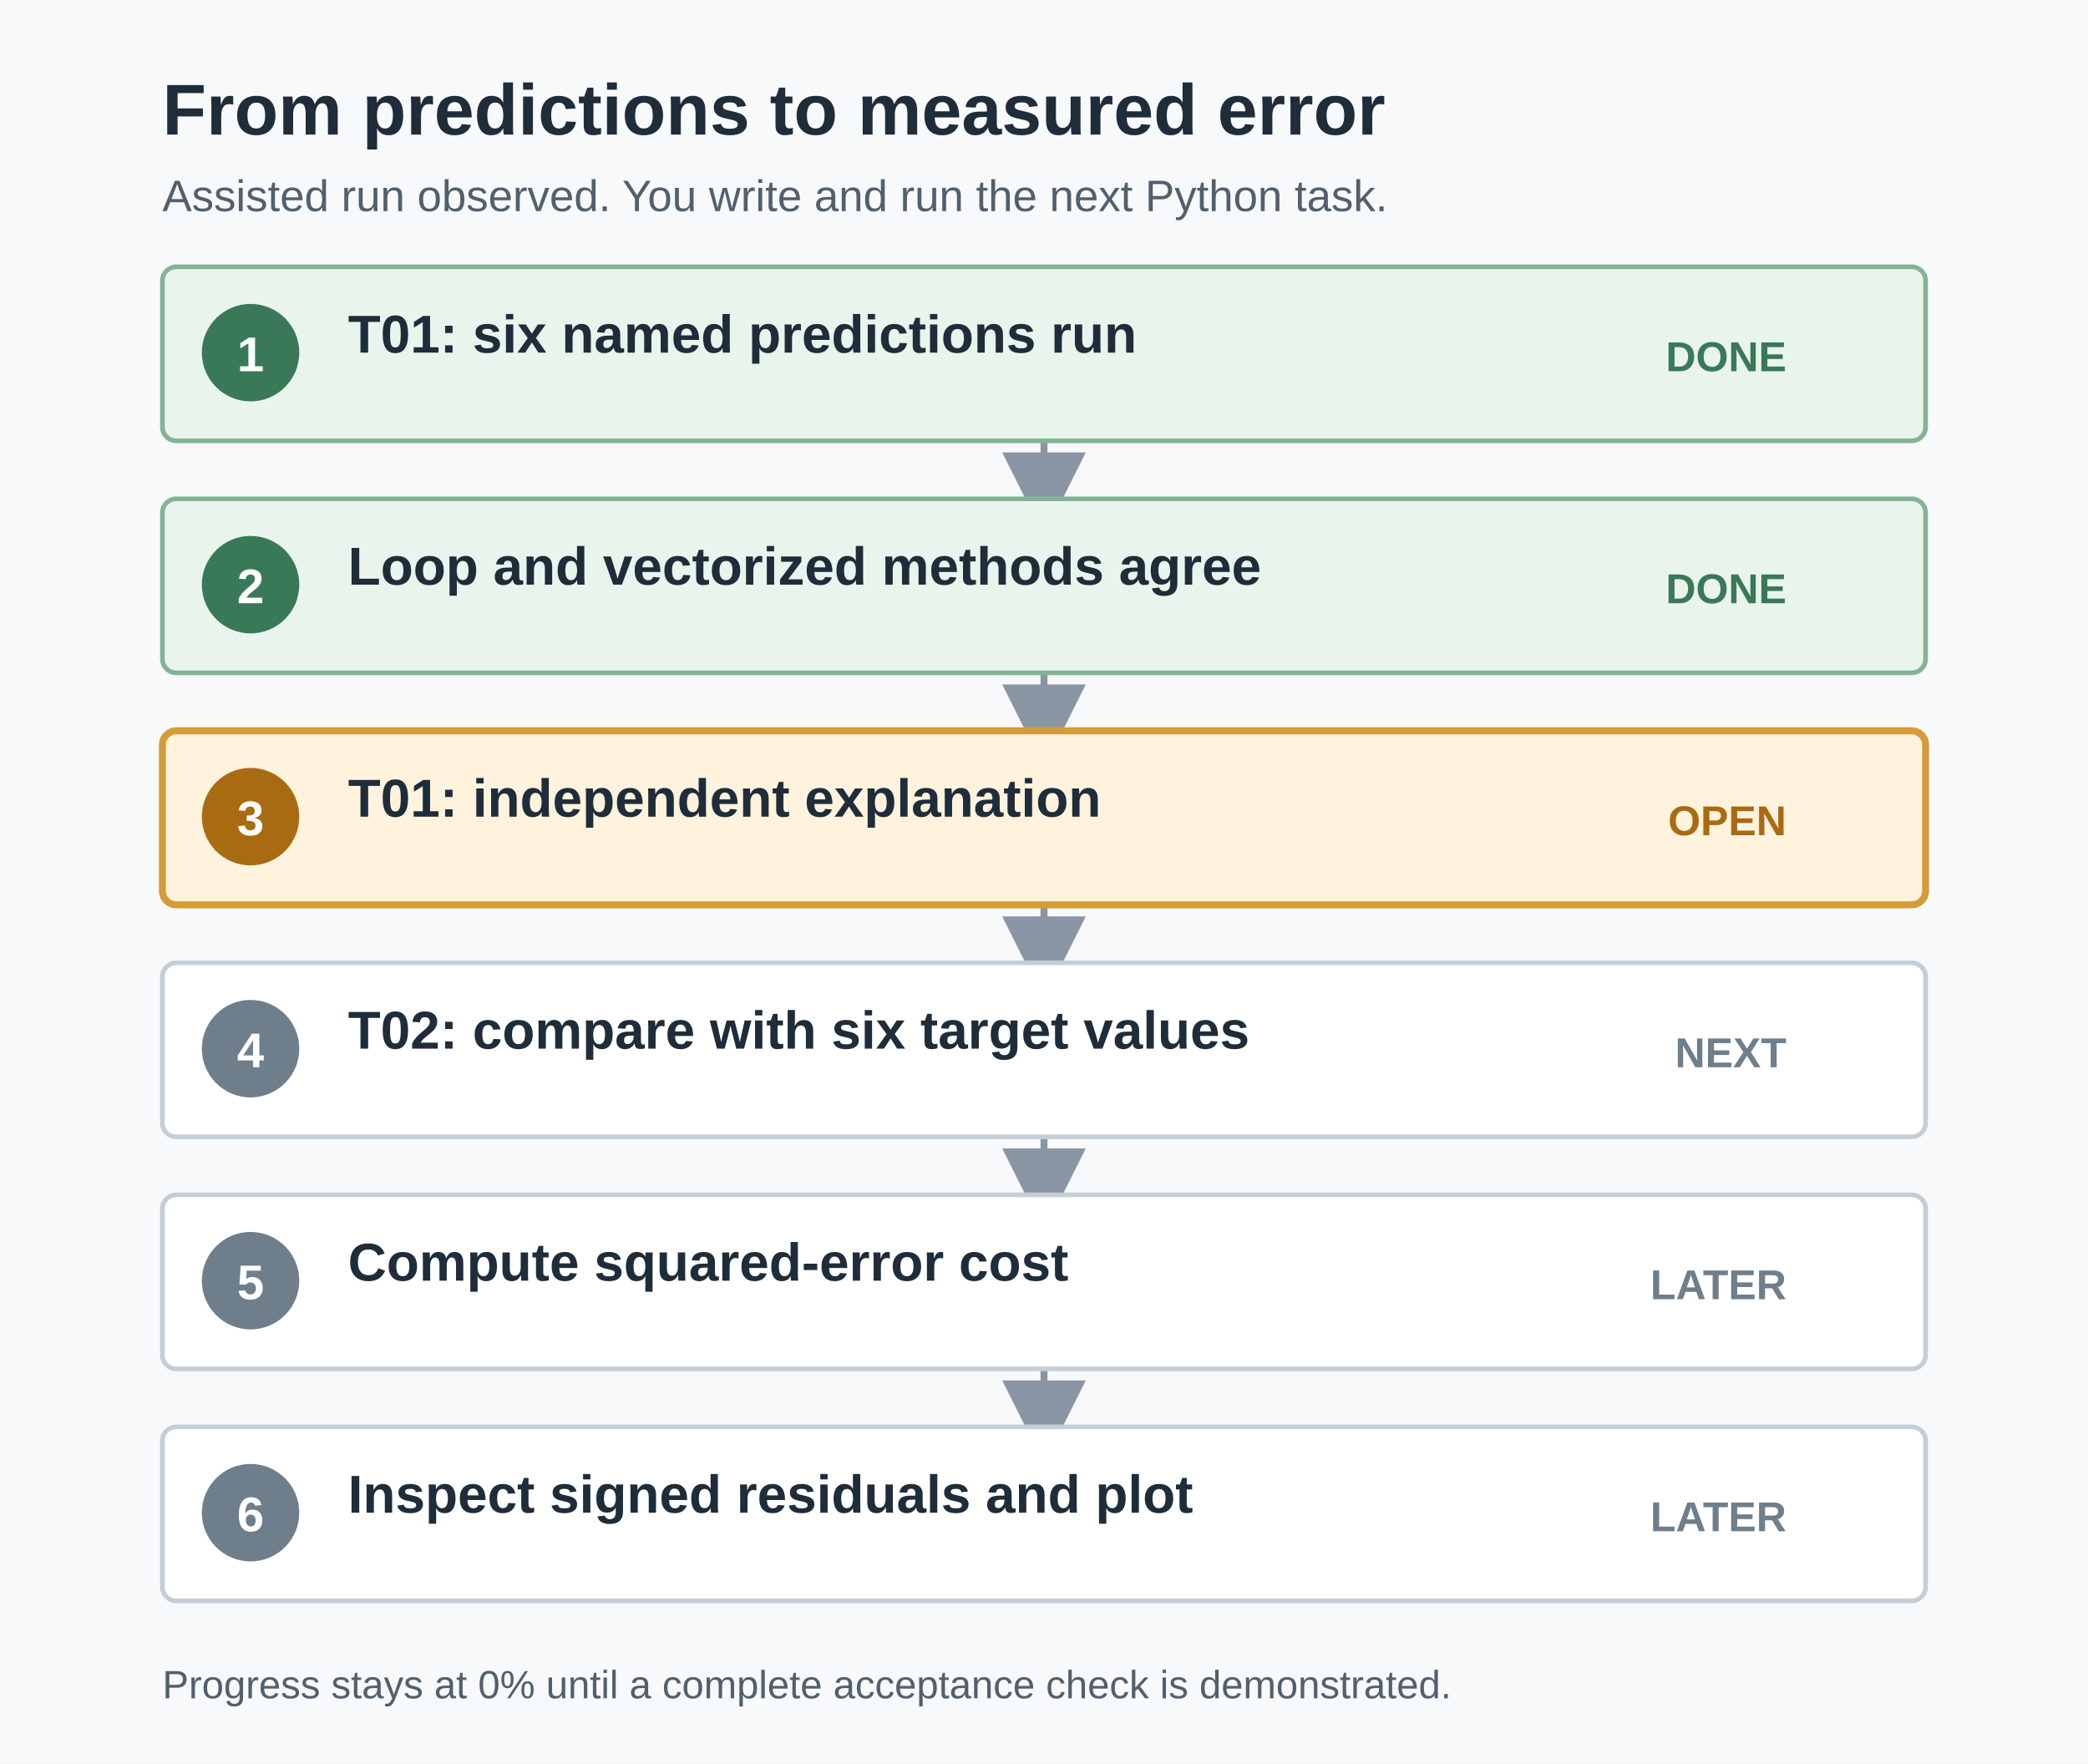
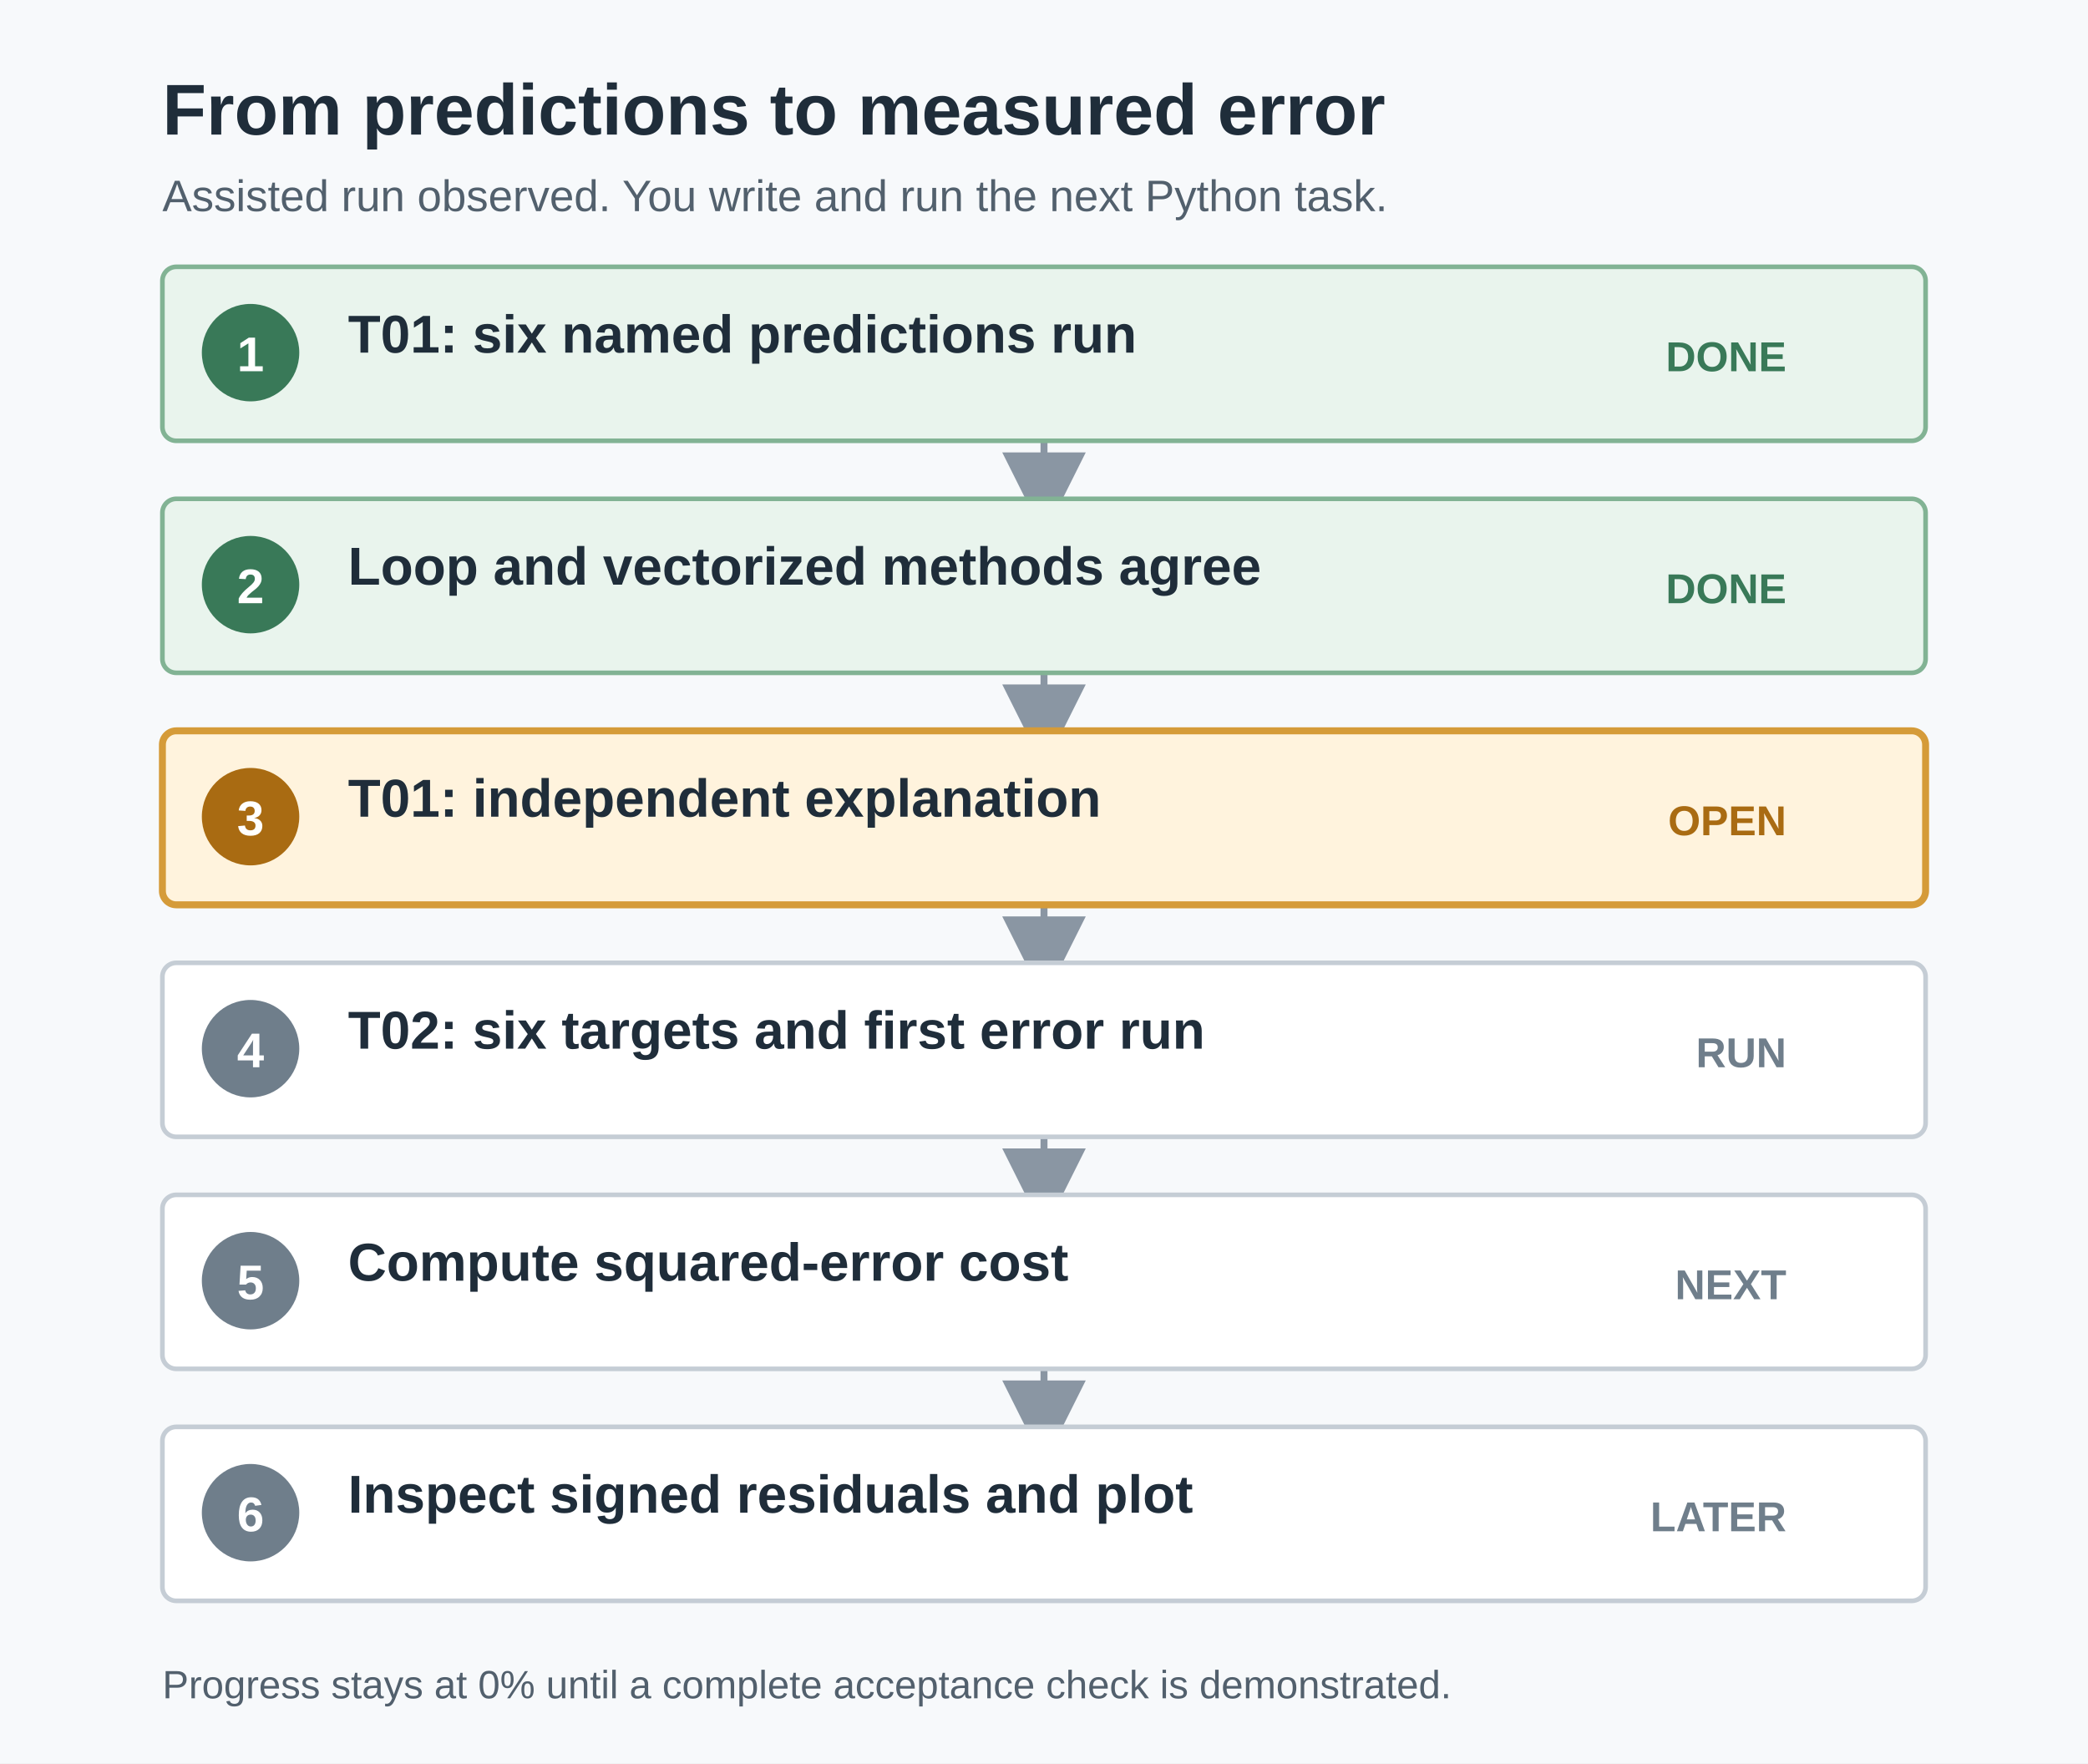
<svg xmlns="http://www.w3.org/2000/svg" width="900" height="760" viewBox="0 0 900 760" role="img" aria-labelledby="title desc">
  <defs>
    <marker id="arrow" markerWidth="12" markerHeight="12" refX="6" refY="6" orient="auto">
      <path d="M 0 0 L 12 6 L 0 12 z" fill="#8a96a3" />
    </marker>
  </defs>
  <rect width="900" height="760" fill="#f7f9fb" />
  <text x="70" y="58" font-family="Arial, sans-serif" font-size="31" font-weight="700" fill="#1f2d3a">From predictions to measured error</text>
  <text x="70" y="91" font-family="Arial, sans-serif" font-size="19" fill="#52606d">Assisted run observed. You write and run the next Python task.</text>
  <path d="M 450 190 L 450 213" stroke="#8a96a3" stroke-width="3" marker-end="url(#arrow)" />
  <path d="M 450 290 L 450 313" stroke="#8a96a3" stroke-width="3" marker-end="url(#arrow)" />
  <path d="M 450 390 L 450 413" stroke="#8a96a3" stroke-width="3" marker-end="url(#arrow)" />
  <path d="M 450 490 L 450 513" stroke="#8a96a3" stroke-width="3" marker-end="url(#arrow)" />
  <path d="M 450 590 L 450 613" stroke="#8a96a3" stroke-width="3" marker-end="url(#arrow)" />
  <rect x="70" y="115" width="760" height="75" rx="6" fill="#e9f4ed" stroke="#82b394" stroke-width="2" />
  <circle cx="108" cy="152" r="21" fill="#397958" />
  <text x="108" y="160" text-anchor="middle" font-family="Arial, sans-serif" font-size="21" font-weight="700" fill="#fff">1</text>
  <text x="150" y="152" font-family="Arial, sans-serif" font-size="23" font-weight="700" fill="#1f2d3a">T01: six named predictions run</text>
  <text x="770" y="160" text-anchor="end" font-family="Arial, sans-serif" font-size="18" font-weight="700" fill="#397958">DONE</text>
  <rect x="70" y="215" width="760" height="75" rx="6" fill="#e9f4ed" stroke="#82b394" stroke-width="2" />
  <circle cx="108" cy="252" r="21" fill="#397958" />
  <text x="108" y="260" text-anchor="middle" font-family="Arial, sans-serif" font-size="21" font-weight="700" fill="#fff">2</text>
  <text x="150" y="252" font-family="Arial, sans-serif" font-size="23" font-weight="700" fill="#1f2d3a">Loop and vectorized methods agree</text>
  <text x="770" y="260" text-anchor="end" font-family="Arial, sans-serif" font-size="18" font-weight="700" fill="#397958">DONE</text>
  <rect x="70" y="315" width="760" height="75" rx="6" fill="#fff3dd" stroke="#d59b39" stroke-width="3" />
  <circle cx="108" cy="352" r="21" fill="#a96b12" />
  <text x="108" y="360" text-anchor="middle" font-family="Arial, sans-serif" font-size="21" font-weight="700" fill="#fff">3</text>
  <text x="150" y="352" font-family="Arial, sans-serif" font-size="23" font-weight="700" fill="#1f2d3a">T01: independent explanation</text>
  <text x="770" y="360" text-anchor="end" font-family="Arial, sans-serif" font-size="18" font-weight="700" fill="#a96b12">OPEN</text>
  <rect x="70" y="415" width="760" height="75" rx="6" fill="#fff" stroke="#c5cdd5" stroke-width="2" />
  <circle cx="108" cy="452" r="21" fill="#6f7e8b" />
  <text x="108" y="460" text-anchor="middle" font-family="Arial, sans-serif" font-size="21" font-weight="700" fill="#fff">4</text>
-   <text x="150" y="452" font-family="Arial, sans-serif" font-size="23" font-weight="700" fill="#1f2d3a">T02: compare with six target values</text>
-   <text x="770" y="460" text-anchor="end" font-family="Arial, sans-serif" font-size="18" font-weight="700" fill="#6f7e8b">NEXT</text>
+   <text x="150" y="452" font-family="Arial, sans-serif" font-size="23" font-weight="700" fill="#1f2d3a">T02: six targets and first error run</text>
+   <text x="770" y="460" text-anchor="end" font-family="Arial, sans-serif" font-size="18" font-weight="700" fill="#6f7e8b">RUN</text>
  <rect x="70" y="515" width="760" height="75" rx="6" fill="#fff" stroke="#c5cdd5" stroke-width="2" />
  <circle cx="108" cy="552" r="21" fill="#6f7e8b" />
  <text x="108" y="560" text-anchor="middle" font-family="Arial, sans-serif" font-size="21" font-weight="700" fill="#fff">5</text>
  <text x="150" y="552" font-family="Arial, sans-serif" font-size="23" font-weight="700" fill="#1f2d3a">Compute squared-error cost</text>
-   <text x="770" y="560" text-anchor="end" font-family="Arial, sans-serif" font-size="18" font-weight="700" fill="#6f7e8b">LATER</text>
+   <text x="770" y="560" text-anchor="end" font-family="Arial, sans-serif" font-size="18" font-weight="700" fill="#6f7e8b">NEXT</text>
  <rect x="70" y="615" width="760" height="75" rx="6" fill="#fff" stroke="#c5cdd5" stroke-width="2" />
  <circle cx="108" cy="652" r="21" fill="#6f7e8b" />
  <text x="108" y="660" text-anchor="middle" font-family="Arial, sans-serif" font-size="21" font-weight="700" fill="#fff">6</text>
  <text x="150" y="652" font-family="Arial, sans-serif" font-size="23" font-weight="700" fill="#1f2d3a">Inspect signed residuals and plot</text>
  <text x="770" y="660" text-anchor="end" font-family="Arial, sans-serif" font-size="18" font-weight="700" fill="#6f7e8b">LATER</text>
  <text x="70" y="732" font-family="Arial, sans-serif" font-size="17" fill="#52606d">Progress stays at 0% until a complete acceptance check is demonstrated.</text>
</svg>
